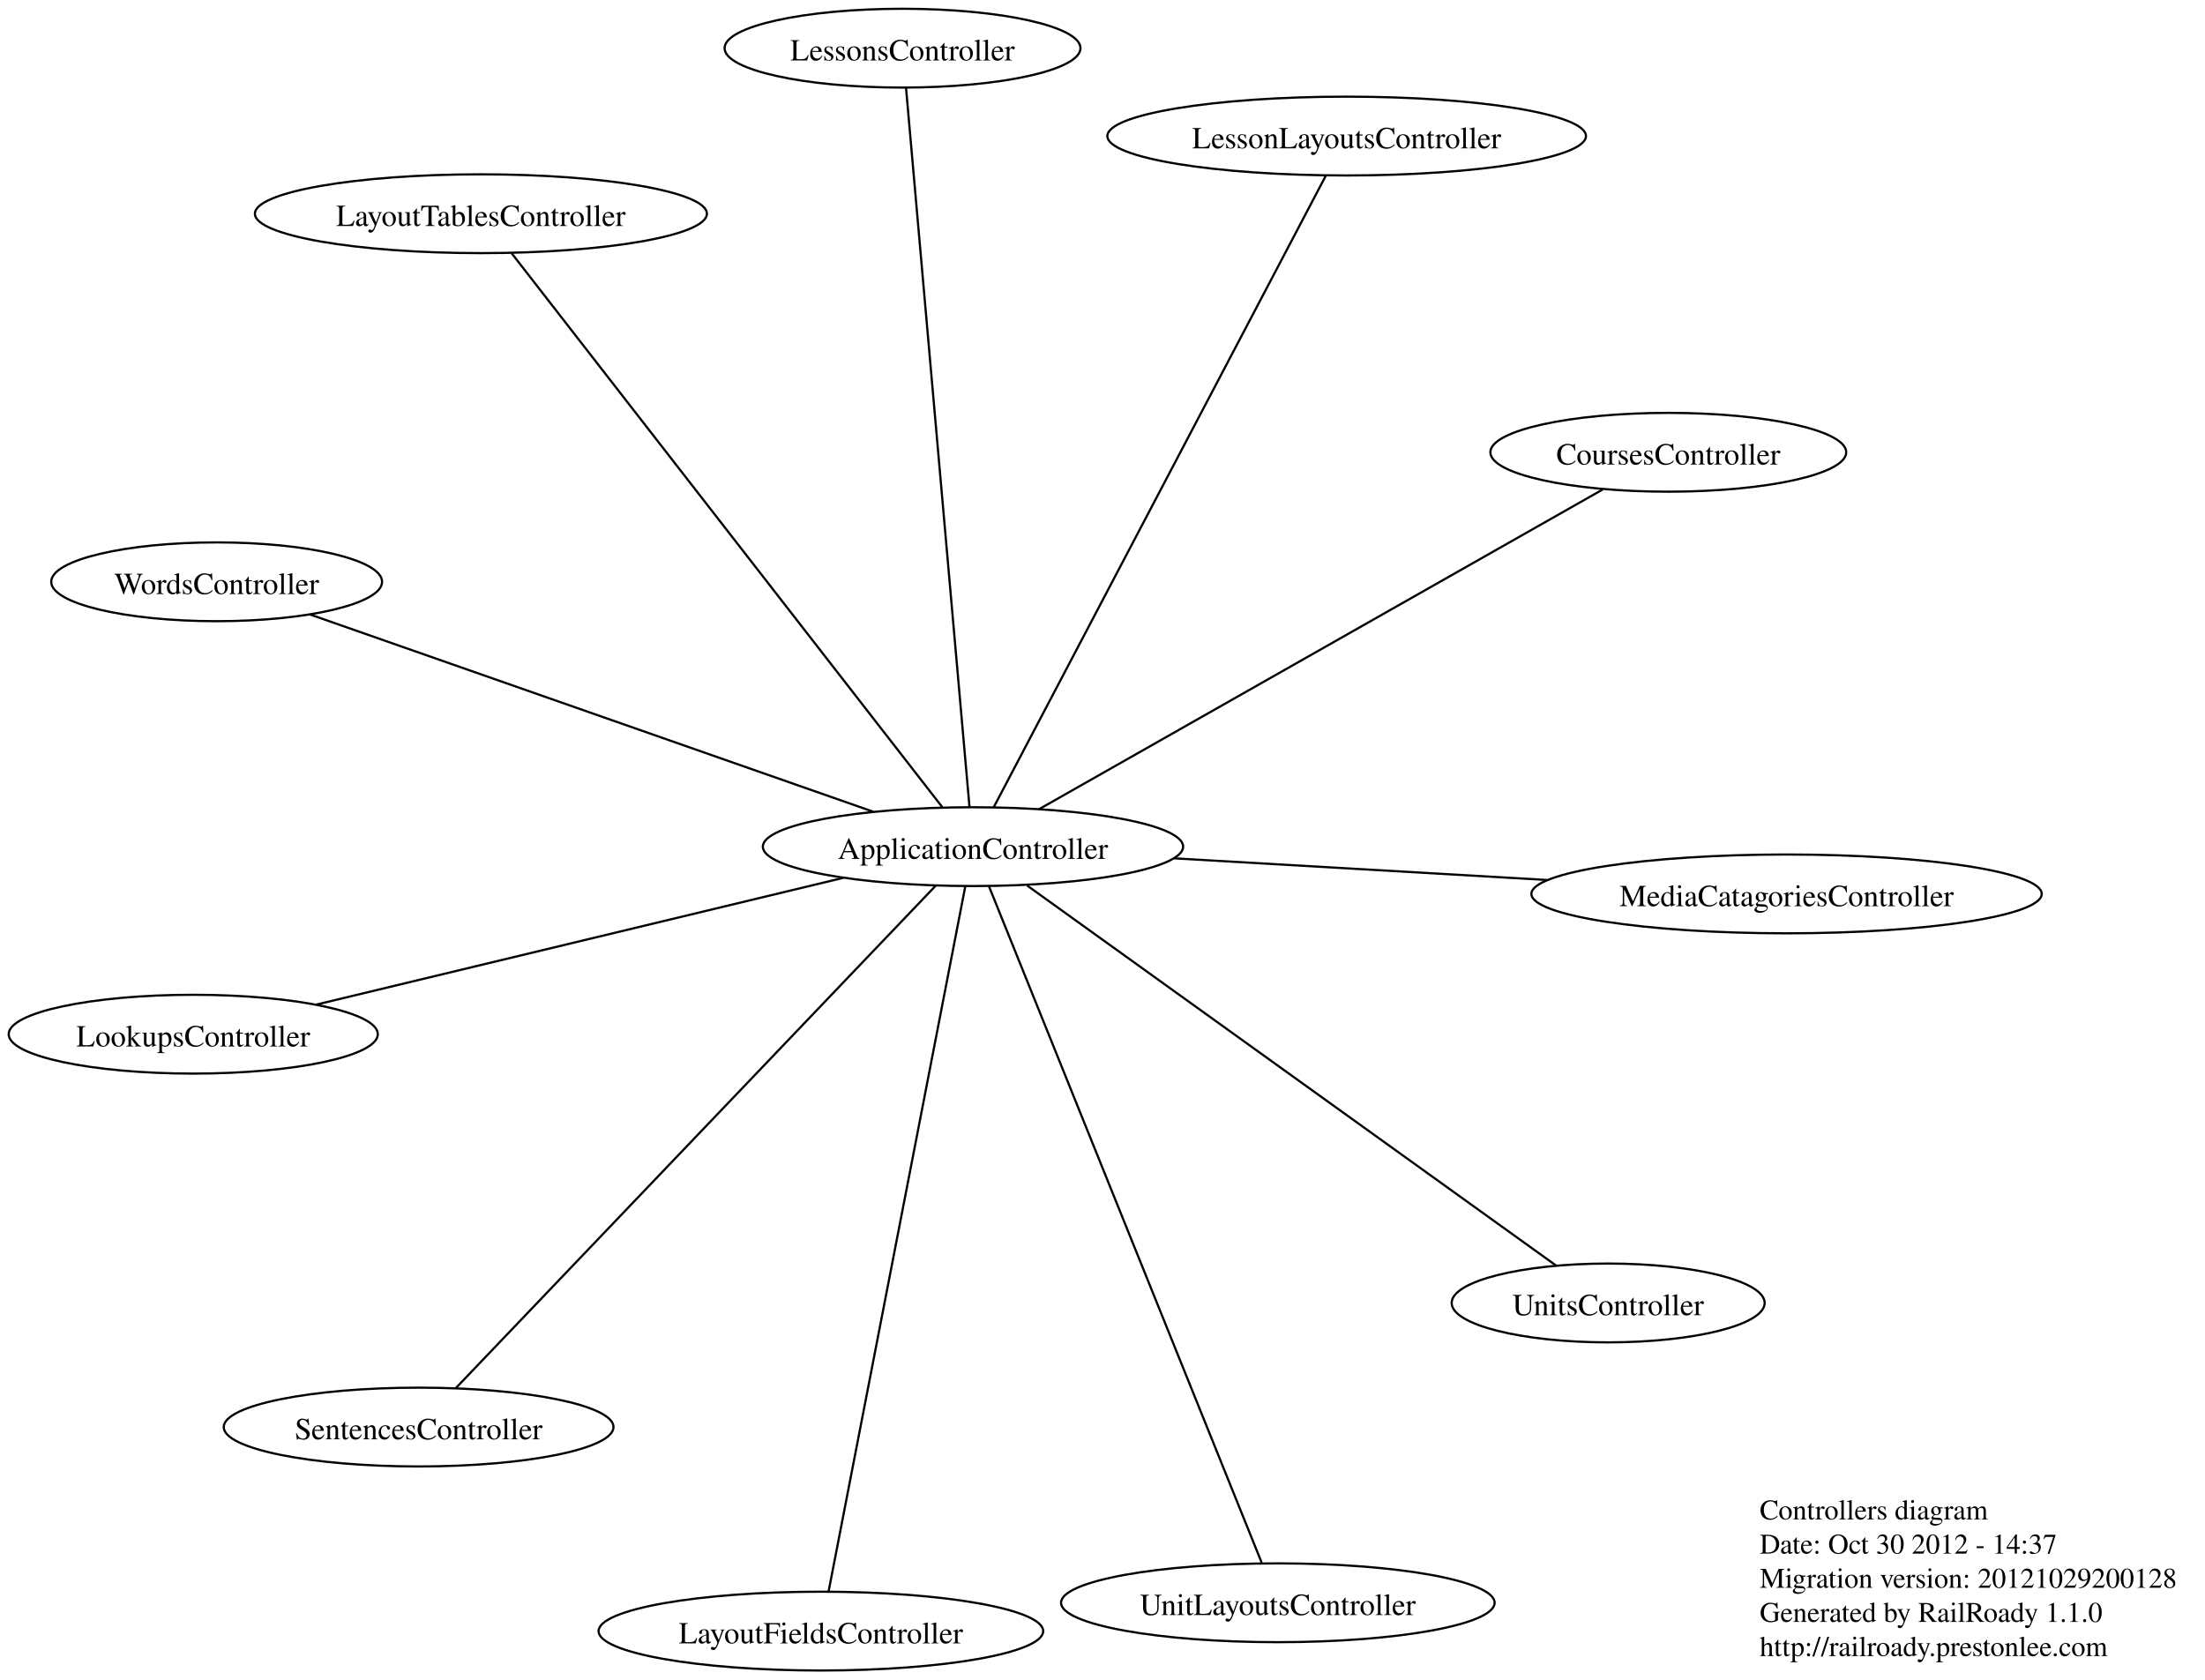
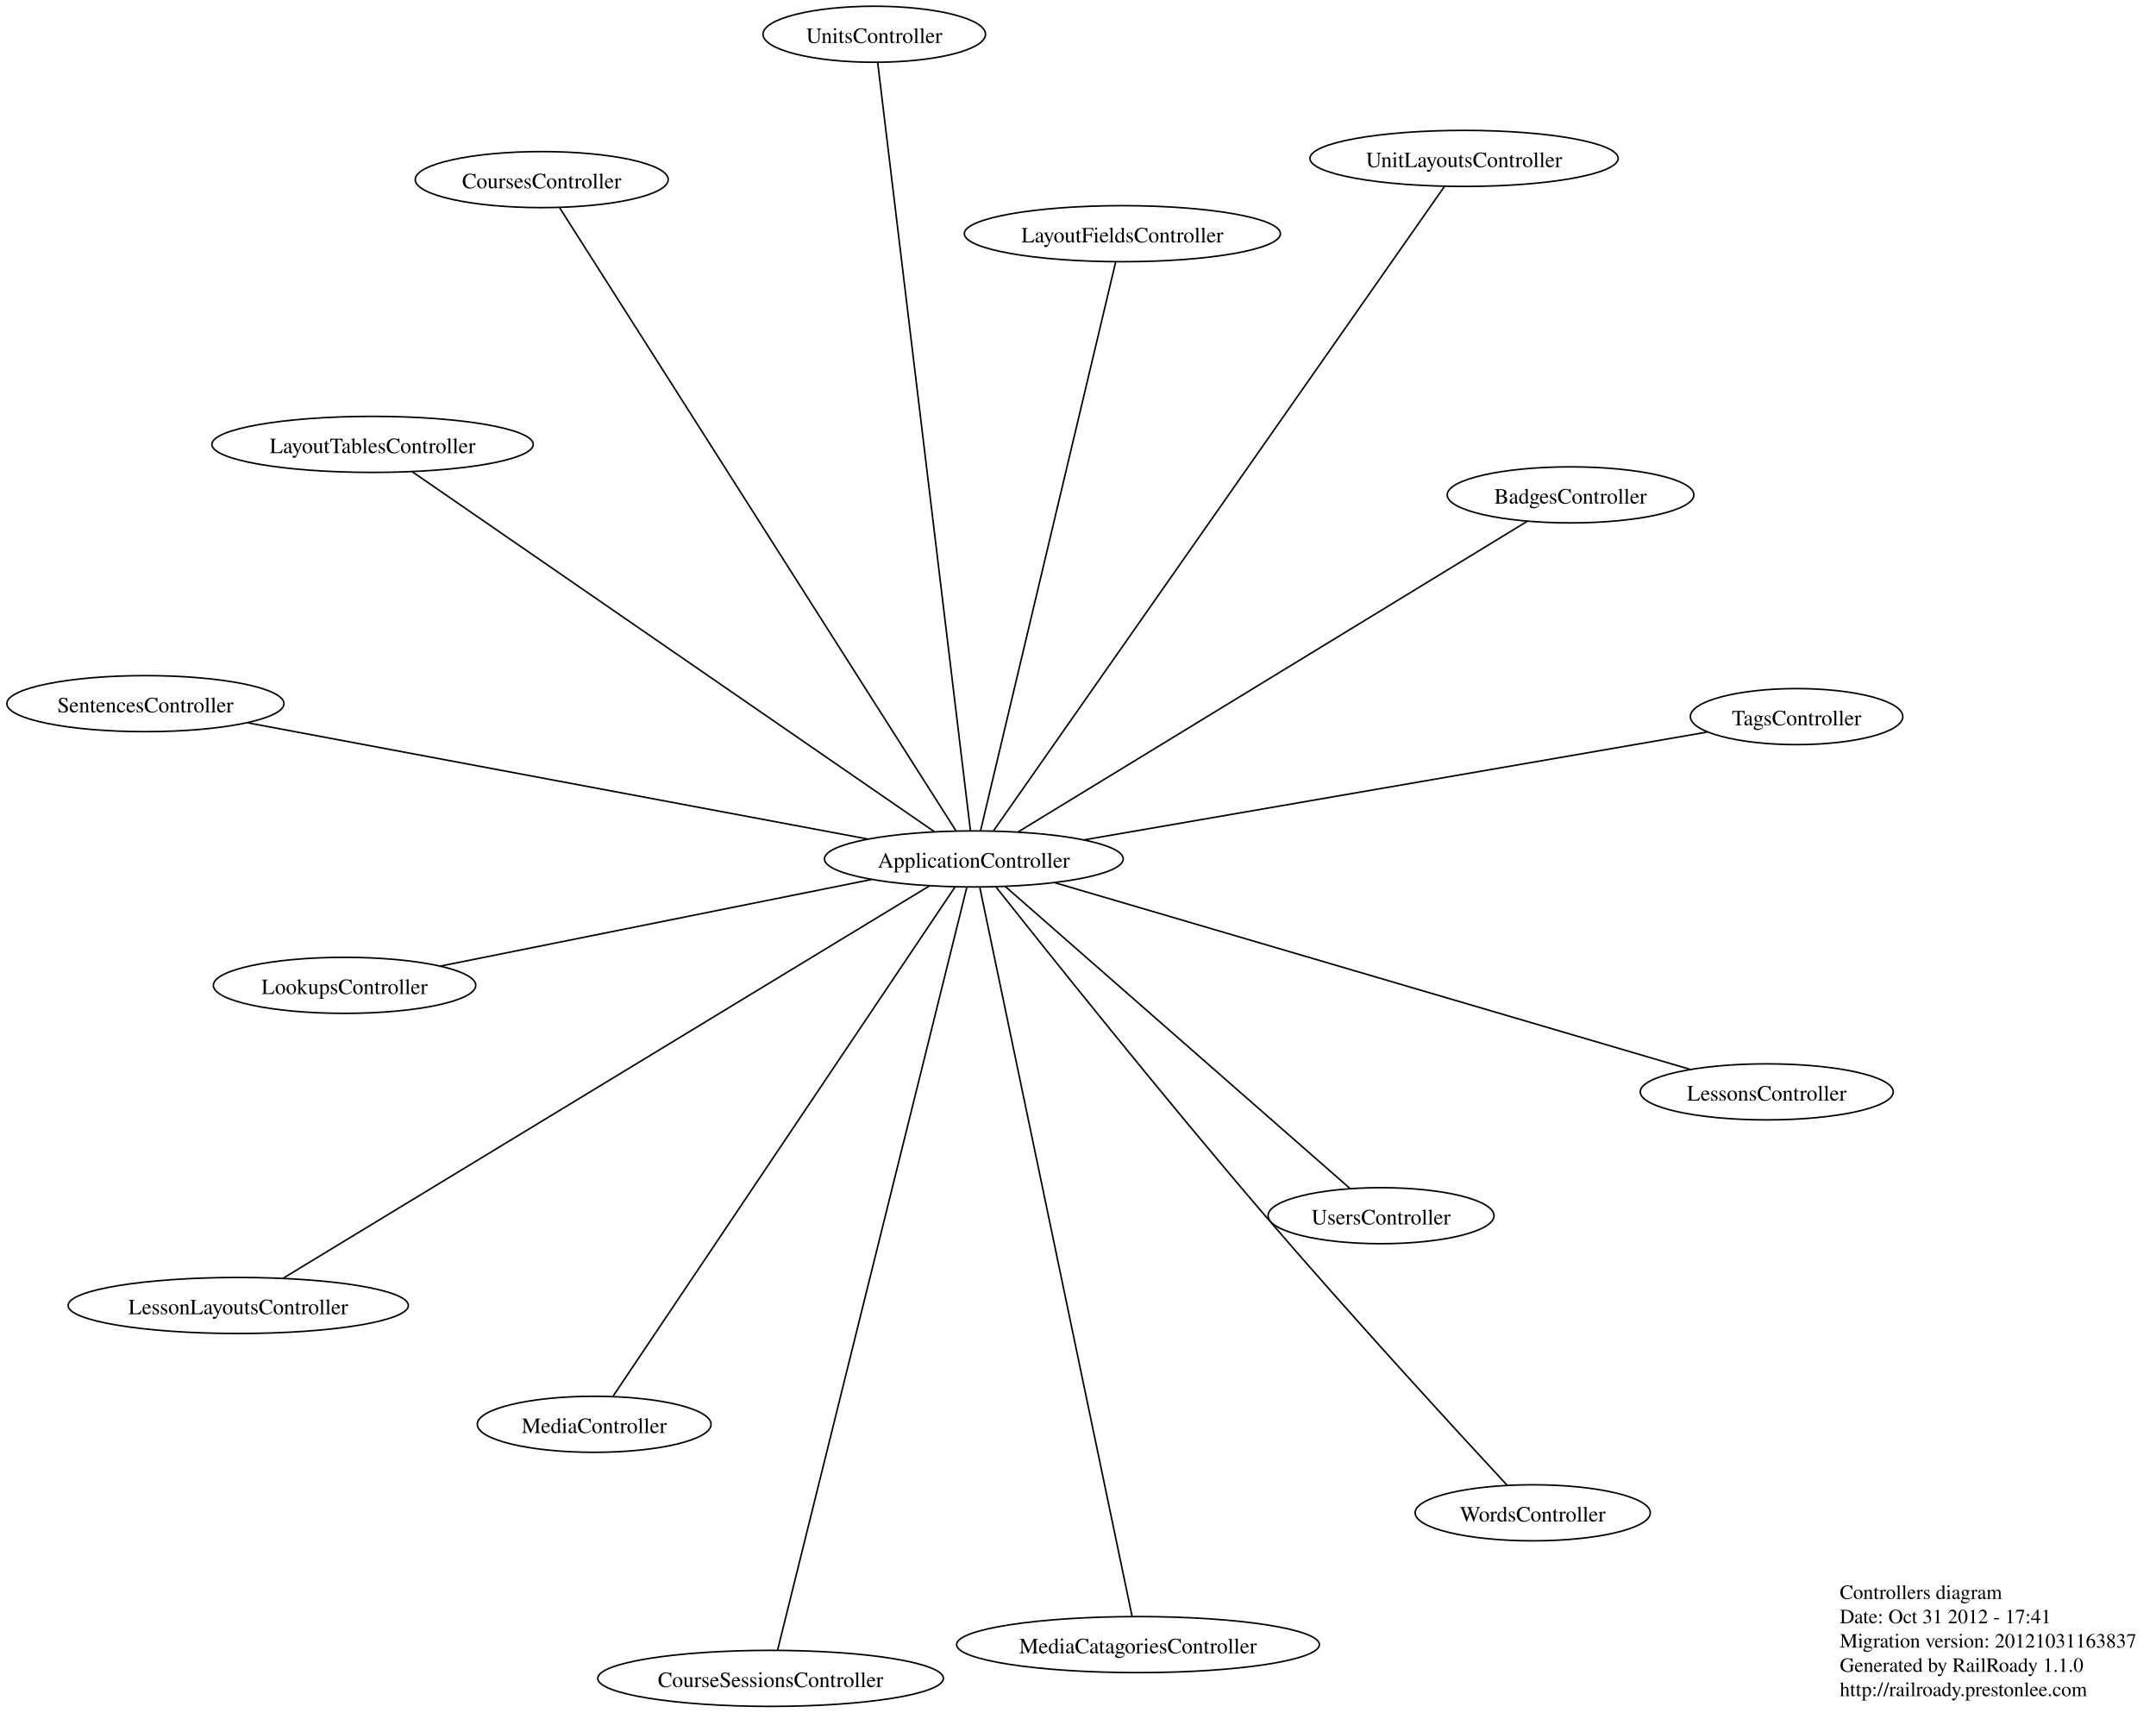
- <svg xmlns="http://www.w3.org/2000/svg" width="1007pt" height="767pt" viewBox="0.00 0.00 1007.11 767.08">
-   <g id="graph1" class="graph" transform="scale(1 1) rotate(0) translate(4 763.081)">
-     <polygon fill="white" stroke="white" points="-4,5 -4,-763.081 1004.11,-763.081 1004.11,5 -4,5" />
+ <svg xmlns="http://www.w3.org/2000/svg" width="1385pt" height="1100pt" viewBox="0.00 0.00 1384.73 1100.18">
+   <g id="graph1" class="graph" transform="scale(1 1) rotate(0) translate(4 1096.18)">
+     <polygon fill="white" stroke="white" points="-4,5 -4,-1096.18 1381.73,-1096.18 1381.73,5 -4,5" />
    <g id="node1" class="node">
-       <text text-anchor="start" x="799.735" y="-69" font-family="Times,serif" font-size="13.00">Controllers diagram</text>
-       <text text-anchor="start" x="799.735" y="-53.4" font-family="Times,serif" font-size="13.00">Date: Oct 30 2012 - 14:37</text>
-       <text text-anchor="start" x="799.735" y="-37.8" font-family="Times,serif" font-size="13.00">Migration version: 20121029200128</text>
-       <text text-anchor="start" x="799.735" y="-22.2" font-family="Times,serif" font-size="13.00">Generated by RailRoady 1.1.0</text>
-       <text text-anchor="start" x="799.735" y="-6.6" font-family="Times,serif" font-size="13.00">http://railroady.prestonlee.com</text>
+       <text text-anchor="start" x="1177.83" y="-69" font-family="Times,serif" font-size="13.00">Controllers diagram</text>
+       <text text-anchor="start" x="1177.83" y="-53.4" font-family="Times,serif" font-size="13.00">Date: Oct 31 2012 - 17:41</text>
+       <text text-anchor="start" x="1177.83" y="-37.8" font-family="Times,serif" font-size="13.00">Migration version: 20121031163837</text>
+       <text text-anchor="start" x="1177.83" y="-22.2" font-family="Times,serif" font-size="13.00">Generated by RailRoady 1.1.0</text>
+       <text text-anchor="start" x="1177.83" y="-6.6" font-family="Times,serif" font-size="13.00">http://railroady.prestonlee.com</text>
    </g>
    <g id="node2" class="node">
-       <ellipse fill="none" stroke="black" cx="440.403" cy="-376.338" rx="95.984" ry="18" />
-       <text text-anchor="middle" x="440.403" y="-370.738" font-family="Times,serif" font-size="14.00">ApplicationController</text>
+       <ellipse fill="none" stroke="black" cx="621.451" cy="-544.41" rx="95.984" ry="18" />
+       <text text-anchor="middle" x="621.451" y="-538.81" font-family="Times,serif" font-size="14.00">ApplicationController</text>
    </g>
    <g id="node3" class="node">
-       <ellipse fill="none" stroke="black" cx="757.977" cy="-556.482" rx="81.27" ry="18" />
-       <text text-anchor="middle" x="757.977" y="-550.882" font-family="Times,serif" font-size="14.00">CoursesController</text>
+       <ellipse fill="none" stroke="black" cx="1004.82" cy="-778.277" rx="79.238" ry="18" />
+       <text text-anchor="middle" x="1004.82" y="-772.677" font-family="Times,serif" font-size="14.00">BadgesController</text>
    </g>
    <g id="edge2" class="edge">
-       <path fill="none" stroke="black" d="M470.566,-393.448C531.259,-427.875 667.491,-505.153 728.016,-539.486" />
+       <path fill="none" stroke="black" d="M649.953,-561.797C721.273,-605.304 906.761,-718.458 977.167,-761.407" />
    </g>
    <g id="node4" class="node">
-       <ellipse fill="none" stroke="black" cx="370.935" cy="-18" rx="101.539" ry="18" />
-       <text text-anchor="middle" x="370.935" y="-12.4" font-family="Times,serif" font-size="14.00">LayoutFieldsController</text>
+       <ellipse fill="none" stroke="black" cx="490.85" cy="-18" rx="111.039" ry="18" />
+       <text text-anchor="middle" x="490.85" y="-12.4" font-family="Times,serif" font-size="14.00">CourseSessionsController</text>
    </g>
    <g id="edge4" class="edge">
-       <path fill="none" stroke="black" d="M436.863,-358.075C424.946,-296.605 386.374,-97.641 374.468,-36.226" />
+       <path fill="none" stroke="black" d="M616.956,-526.289C596.861,-445.296 515.382,-116.882 495.327,-36.044" />
    </g>
    <g id="node5" class="node">
-       <ellipse fill="none" stroke="black" cx="215.651" cy="-665.457" rx="103.225" ry="18" />
-       <text text-anchor="middle" x="215.651" y="-659.857" font-family="Times,serif" font-size="14.00">LayoutTablesController</text>
+       <ellipse fill="none" stroke="black" cx="343.812" cy="-980.807" rx="81.27" ry="18" />
+       <text text-anchor="middle" x="343.812" y="-975.207" font-family="Times,serif" font-size="14.00">CoursesController</text>
    </g>
    <g id="edge6" class="edge">
-       <path fill="none" stroke="black" d="M426.344,-394.423C385.982,-446.345 270.061,-595.465 229.705,-647.378" />
+       <path fill="none" stroke="black" d="M610.05,-562.331C565.05,-633.062 400.051,-892.409 355.155,-962.977" />
    </g>
    <g id="node6" class="node">
-       <ellipse fill="none" stroke="black" cx="611.072" cy="-700.932" rx="109.3" ry="18" />
-       <text text-anchor="middle" x="611.072" y="-695.332" font-family="Times,serif" font-size="14.00">LessonLayoutsController</text>
+       <ellipse fill="none" stroke="black" cx="716.882" cy="-946.06" rx="101.539" ry="18" />
+       <text text-anchor="middle" x="716.882" y="-940.46" font-family="Times,serif" font-size="14.00">LayoutFieldsController</text>
    </g>
    <g id="edge8" class="edge">
-       <path fill="none" stroke="black" d="M449.822,-394.252C479.591,-450.869 571.452,-625.579 601.471,-682.673" />
+       <path fill="none" stroke="black" d="M625.737,-562.448C641.586,-629.154 696.778,-861.448 712.608,-928.072" />
    </g>
    <g id="node7" class="node">
-       <ellipse fill="none" stroke="black" cx="408.221" cy="-741.081" rx="81.27" ry="18" />
-       <text text-anchor="middle" x="408.221" y="-735.481" font-family="Times,serif" font-size="14.00">LessonsController</text>
+       <ellipse fill="none" stroke="black" cx="235.133" cy="-810.707" rx="103.225" ry="18" />
+       <text text-anchor="middle" x="235.133" y="-805.107" font-family="Times,serif" font-size="14.00">LayoutTablesController</text>
    </g>
    <g id="edge10" class="edge">
-       <path fill="none" stroke="black" d="M438.807,-394.425C433.328,-456.523 415.321,-660.62 409.827,-722.884" />
+       <path fill="none" stroke="black" d="M596.104,-561.882C526.105,-610.134 330.684,-744.842 260.574,-793.17" />
    </g>
    <g id="node8" class="node">
-       <ellipse fill="none" stroke="black" cx="84.265" cy="-290.671" rx="84.294" ry="18" />
-       <text text-anchor="middle" x="84.265" y="-285.071" font-family="Times,serif" font-size="14.00">LookupsController</text>
+       <ellipse fill="none" stroke="black" cx="148.829" cy="-257.545" rx="109.3" ry="18" />
+       <text text-anchor="middle" x="148.829" y="-251.945" font-family="Times,serif" font-size="14.00">LessonLayoutsController</text>
    </g>
    <g id="edge12" class="edge">
-       <path fill="none" stroke="black" d="M381.194,-362.095C314.242,-345.99 206.031,-319.961 140.382,-304.169" />
+       <path fill="none" stroke="black" d="M592.951,-527.111C508.831,-476.053 262.219,-326.369 177.667,-275.048" />
    </g>
    <g id="node9" class="node">
-       <ellipse fill="none" stroke="black" cx="811.997" cy="-354.75" rx="116.545" ry="18" />
-       <text text-anchor="middle" x="811.997" y="-349.15" font-family="Times,serif" font-size="14.00">MediaCatagoriesController</text>
+       <ellipse fill="none" stroke="black" cx="1130.89" cy="-394.768" rx="81.27" ry="18" />
+       <text text-anchor="middle" x="1130.89" y="-389.168" font-family="Times,serif" font-size="14.00">LessonsController</text>
    </g>
    <g id="edge14" class="edge">
-       <path fill="none" stroke="black" d="M532.258,-371.001C583.839,-368.005 648.529,-364.247 702.704,-361.099" />
+       <path fill="none" stroke="black" d="M673.576,-529.099C772.223,-500.122 984.955,-437.635 1081.47,-409.284" />
    </g>
    <g id="node10" class="node">
-       <ellipse fill="none" stroke="black" cx="187.2" cy="-111.208" rx="89.016" ry="18" />
-       <text text-anchor="middle" x="187.2" y="-105.608" font-family="Times,serif" font-size="14.00">SentencesController</text>
+       <ellipse fill="none" stroke="black" cx="217.125" cy="-463.197" rx="84.294" ry="18" />
+       <text text-anchor="middle" x="217.125" y="-457.597" font-family="Times,serif" font-size="14.00">LookupsController</text>
    </g>
    <g id="edge16" class="edge">
-       <path fill="none" stroke="black" d="M423.397,-358.53C377.27,-310.231 250.172,-177.147 204.132,-128.938" />
+       <path fill="none" stroke="black" d="M555.589,-531.181C478.948,-515.787 353.386,-490.566 278.649,-475.555" />
    </g>
    <g id="node11" class="node">
-       <ellipse fill="none" stroke="black" cx="579.638" cy="-30.941" rx="99.015" ry="18" />
-       <text text-anchor="middle" x="579.638" y="-25.341" font-family="Times,serif" font-size="14.00">UnitLayoutsController</text>
+       <ellipse fill="none" stroke="black" cx="726.906" cy="-39.695" rx="116.545" ry="18" />
+       <text text-anchor="middle" x="726.906" y="-34.095" font-family="Times,serif" font-size="14.00">MediaCatagoriesController</text>
    </g>
    <g id="edge18" class="edge">
-       <path fill="none" stroke="black" d="M447.693,-358.254C471.697,-298.707 548.109,-109.154 572.252,-49.263" />
+       <path fill="none" stroke="black" d="M625.267,-526.148C641.736,-447.327 706.637,-136.704 723.096,-57.931" />
    </g>
    <g id="node12" class="node">
-       <ellipse fill="none" stroke="black" cx="730.511" cy="-167.898" rx="71.484" ry="18" />
-       <text text-anchor="middle" x="730.511" y="-162.298" font-family="Times,serif" font-size="14.00">UnitsController</text>
+       <ellipse fill="none" stroke="black" cx="377.517" cy="-181.215" rx="75.101" ry="18" />
+       <text text-anchor="middle" x="377.517" y="-175.615" font-family="Times,serif" font-size="14.00">MediaController</text>
    </g>
    <g id="edge20" class="edge">
-       <path fill="none" stroke="black" d="M465.138,-358.566C520.221,-318.989 652.401,-224.019 706.655,-185.038" />
+       <path fill="none" stroke="black" d="M609.355,-526.399C567.824,-464.565 431.328,-261.335 389.687,-199.335" />
    </g>
    <g id="node13" class="node">
-       <ellipse fill="none" stroke="black" cx="94.954" cy="-497.322" rx="75.56" ry="18" />
-       <text text-anchor="middle" x="94.954" y="-491.722" font-family="Times,serif" font-size="14.00">WordsController</text>
+       <ellipse fill="none" stroke="black" cx="89.172" cy="-644.166" rx="89.016" ry="18" />
+       <text text-anchor="middle" x="89.172" y="-638.566" font-family="Times,serif" font-size="14.00">SentencesController</text>
    </g>
    <g id="edge22" class="edge">
-       <path fill="none" stroke="black" d="M394.887,-392.279C327.739,-415.795 203.038,-459.468 137.585,-482.391" />
+       <path fill="none" stroke="black" d="M553.226,-557.196C450.274,-576.491 256.483,-612.81 154.976,-631.833" />
+     </g>
+     <g id="node14" class="node">
+       <ellipse fill="none" stroke="black" cx="1150.07" cy="-635.838" rx="68.242" ry="18" />
+       <text text-anchor="middle" x="1150.07" y="-630.238" font-family="Times,serif" font-size="14.00">TagsController</text>
+     </g>
+     <g id="edge24" class="edge">
+       <path fill="none" stroke="black" d="M692.194,-556.645C797.835,-574.917 994.799,-608.984 1092.31,-625.849" />
+     </g>
+     <g id="node15" class="node">
+       <ellipse fill="none" stroke="black" cx="936.415" cy="-994.417" rx="99.015" ry="18" />
+       <text text-anchor="middle" x="936.415" y="-988.817" font-family="Times,serif" font-size="14.00">UnitLayoutsController</text>
+     </g>
+     <g id="edge26" class="edge">
+       <path fill="none" stroke="black" d="M633.993,-562.328C684.563,-634.581 873.202,-904.101 923.838,-976.447" />
+     </g>
+     <g id="node16" class="node">
+       <ellipse fill="none" stroke="black" cx="557.467" cy="-1074.18" rx="71.484" ry="18" />
+       <text text-anchor="middle" x="557.467" y="-1068.58" font-family="Times,serif" font-size="14.00">UnitsController</text>
+     </g>
+     <g id="edge28" class="edge">
+       <path fill="none" stroke="black" d="M619.249,-562.646C609.404,-644.156 569.486,-974.665 559.66,-1056.02" />
+     </g>
+     <g id="node17" class="node">
+       <ellipse fill="none" stroke="black" cx="883.07" cy="-315.23" rx="72.583" ry="18" />
+       <text text-anchor="middle" x="883.07" y="-309.63" font-family="Times,serif" font-size="14.00">UsersController</text>
+     </g>
+     <g id="edge30" class="edge">
+       <path fill="none" stroke="black" d="M641.546,-526.807C690.363,-484.042 814.748,-375.081 863.266,-332.579" />
+     </g>
+     <g id="node18" class="node">
+       <ellipse fill="none" stroke="black" cx="980.522" cy="-124.362" rx="75.56" ry="18" />
+       <text text-anchor="middle" x="980.522" y="-118.762" font-family="Times,serif" font-size="14.00">WordsController</text>
+     </g>
+     <g id="edge32" class="edge">
+       <path fill="none" stroke="black" d="M635.731,-526.321C666.675,-487.258 742.474,-392.299 808.752,-315.038 864.45,-250.109 933.222,-175.318 964.127,-141.98" />
    </g>
  </g>
</svg>
